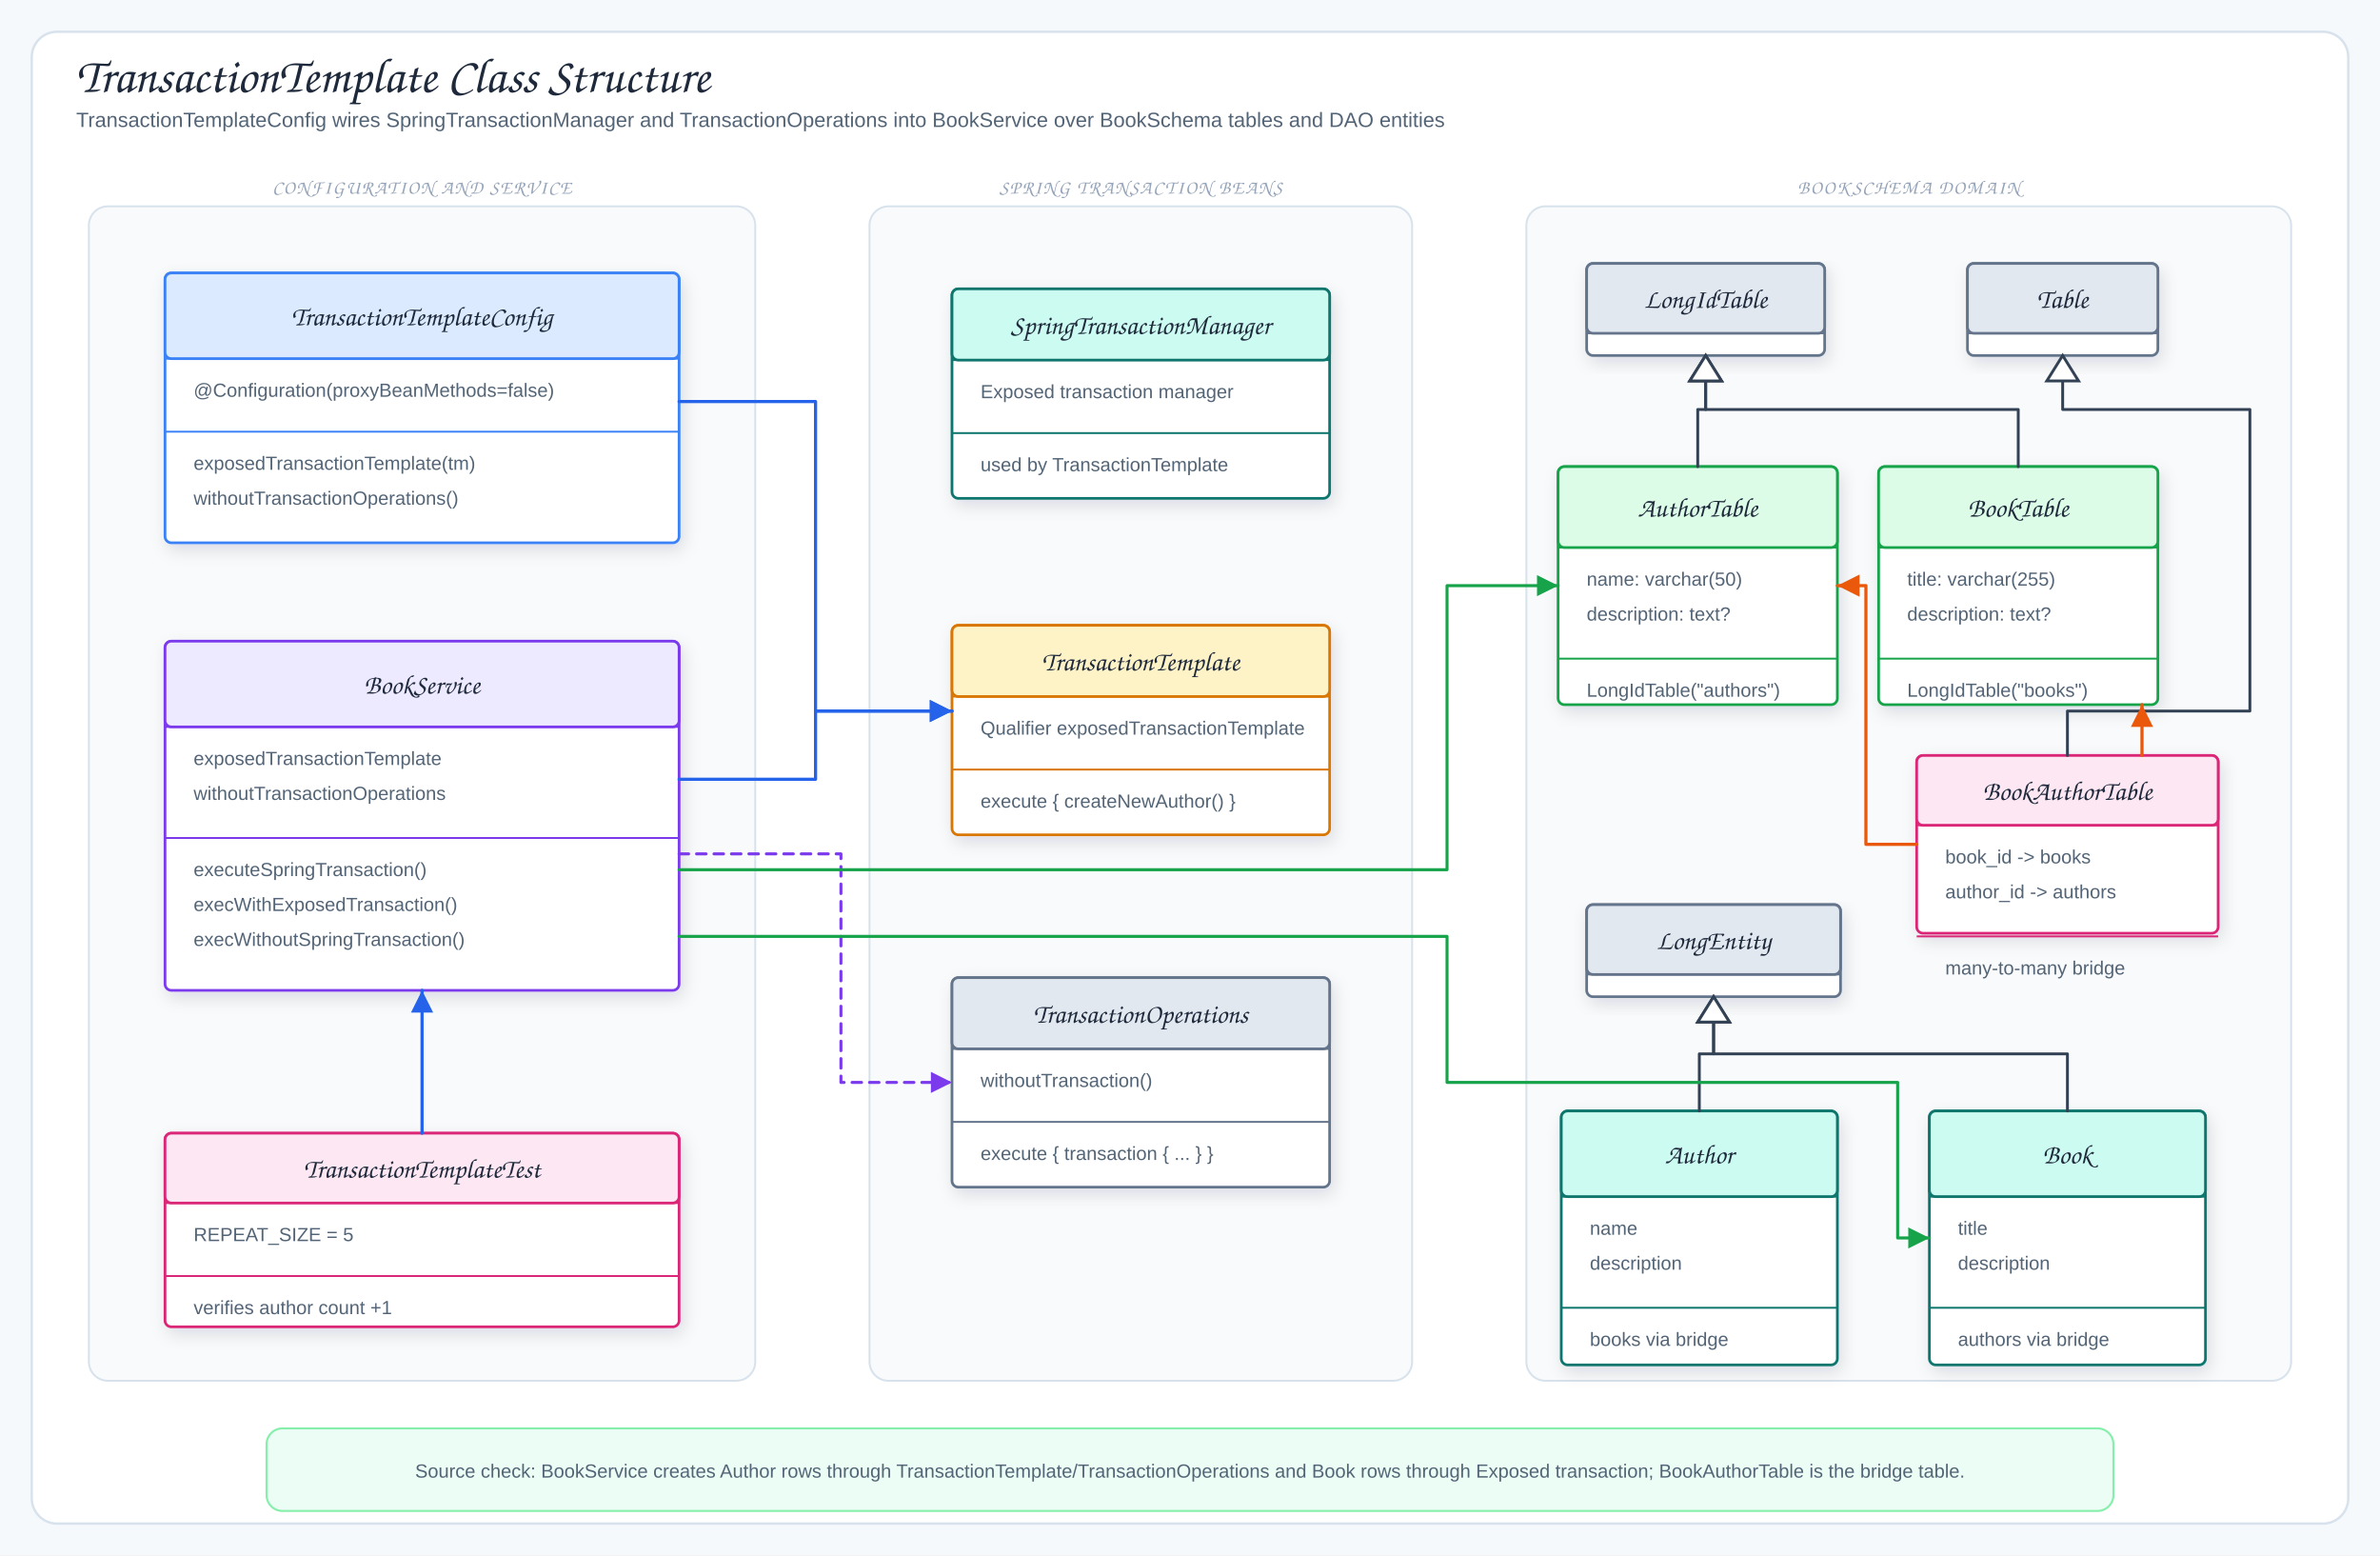
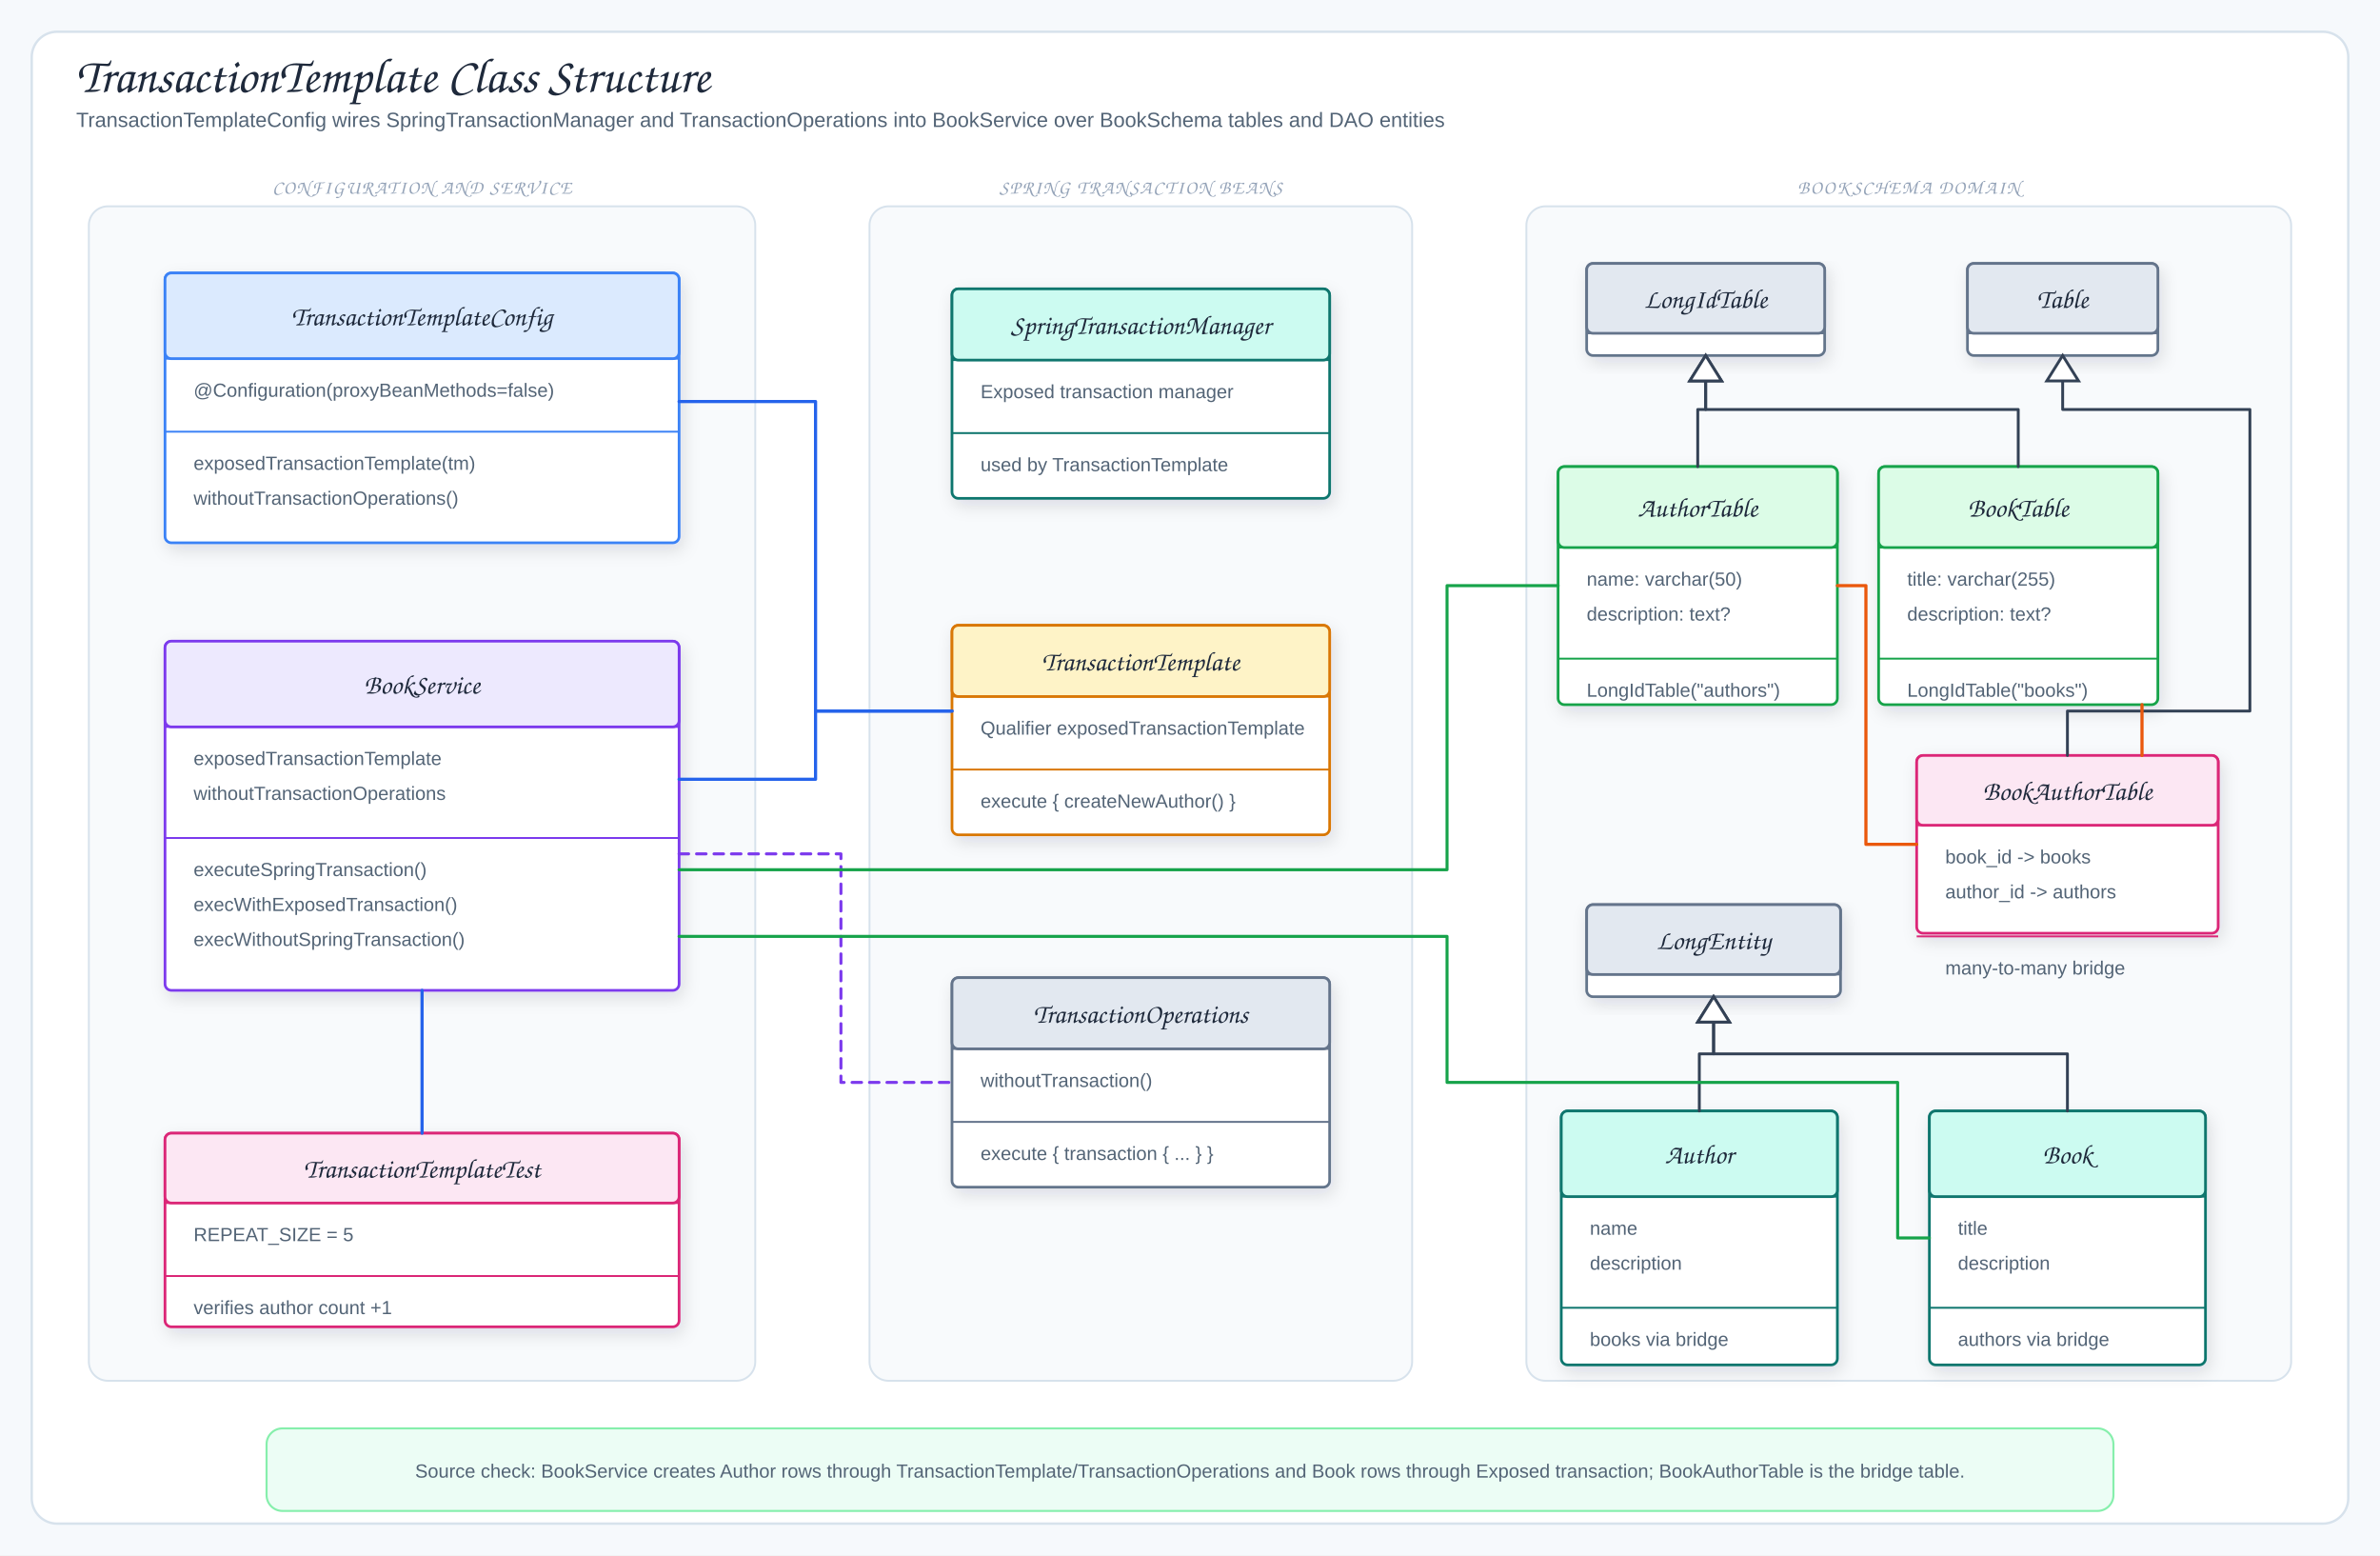
<svg xmlns="http://www.w3.org/2000/svg" viewBox="0 0 1500 980" width="1500" height="980" role="img" aria-label="TransactionTemplate Class Structure">
  <defs>
    <filter id="shadow" x="-10%" y="-10%" width="120%" height="130%">
      <feDropShadow dx="2" dy="4" stdDeviation="5" flood-color="#1f2937" flood-opacity="0.12" />
    </filter>
    <marker id="arrowBlue" markerWidth="9" markerHeight="9" refX="8" refY="4.5" orient="auto">
      <path d="M1,1 L8,4.5 L1,8 Z" fill="#2563eb" />
    </marker>
    <marker id="arrowGreen" markerWidth="9" markerHeight="9" refX="8" refY="4.5" orient="auto">
      <path d="M1,1 L8,4.5 L1,8 Z" fill="#16a34a" />
    </marker>
    <marker id="arrowOrange" markerWidth="9" markerHeight="9" refX="8" refY="4.5" orient="auto">
      <path d="M1,1 L8,4.5 L1,8 Z" fill="#ea580c" />
    </marker>
    <marker id="arrowPurple" markerWidth="9" markerHeight="9" refX="8" refY="4.5" orient="auto">
      <path d="M1,1 L8,4.5 L1,8 Z" fill="#7c3aed" />
    </marker>
    <marker id="arrowGray" markerWidth="9" markerHeight="9" refX="8" refY="4.5" orient="auto">
      <path d="M1,1 L8,4.5 L1,8 Z" fill="#64748b" />
    </marker>
    <style>
.canvas{fill:#f6f9fc}.frame{fill:#fff;stroke:#d7e2ec;stroke-width:1.5}
.title{font-family:"Architects Daughter","Comic Sans MS",cursive;font-size:31px;fill:#1e293b}
.subtitle,.detail{font-family:"Comic Mono","Comic Sans MS","Comic Sans","Comic Neue",Arial,sans-serif;fill:#536476}
.subtitle{font-size:13px}.detail{font-size:12px}.tiny{font-family:"Comic Mono","Comic Sans MS","Comic Sans","Comic Neue",Arial,sans-serif;font-size:10px;fill:#64748b}
.label{font-family:"Architects Daughter","Comic Sans MS",cursive;font-size:16px;fill:#1e293b}
.className{font-family:"Architects Daughter","Comic Sans MS",cursive;font-size:17px;fill:#1e293b}
.panelTitle{font-family:"Architects Daughter","Comic Sans MS",cursive;font-size:12px;letter-spacing:.08em;fill:#94a3b8}
.card,.uml{stroke-width:1.7;filter:url(#shadow)}.panel{fill:#f8fafc;stroke:#d7e2ec;stroke-width:1.2}
- .arrow{fill:none;stroke:#2563eb;stroke-width:2;stroke-linecap:round;stroke-linejoin:round;marker-end:url(#arrowBlue)}
- .mapLine{fill:none;stroke:#16a34a;stroke-width:1.9;stroke-linecap:round;stroke-linejoin:round;marker-end:url(#arrowGreen)}
- .dbUse{fill:none;stroke:#ea580c;stroke-width:2;stroke-linecap:round;stroke-linejoin:round;marker-end:url(#arrowOrange)}
- .runtimeUse{fill:none;stroke:#7c3aed;stroke-width:1.9;stroke-dasharray:6 5;stroke-linecap:round;stroke-linejoin:round;marker-end:url(#arrowPurple)}
- .returnLine{fill:none;stroke:#64748b;stroke-width:1.7;stroke-dasharray:7 5;stroke-linecap:round;stroke-linejoin:round;marker-end:url(#arrowGray)}
+ .arrow{fill:none;stroke:#2563eb;stroke-width:2;stroke-linecap:round;stroke-linejoin:round}
+ .mapLine{fill:none;stroke:#16a34a;stroke-width:1.9;stroke-linecap:round;stroke-linejoin:round}
+ .dbUse{fill:none;stroke:#ea580c;stroke-width:2;stroke-linecap:round;stroke-linejoin:round}
+ .runtimeUse{fill:none;stroke:#7c3aed;stroke-width:1.9;stroke-dasharray:6 5;stroke-linecap:round;stroke-linejoin:round}
+ .returnLine{fill:none;stroke:#64748b;stroke-width:1.7;stroke-dasharray:7 5;stroke-linecap:round;stroke-linejoin:round}
.inherit{fill:none;stroke:#334155;stroke-width:1.8;stroke-linecap:round;stroke-linejoin:round}
.lifeline{stroke:#cbd5e1;stroke-width:1.4;stroke-dasharray:5 6}
</style>
  </defs>
  <rect width="1500" height="980" class="canvas" />
  <rect x="20" y="20" width="1460" height="940" rx="16" class="frame" />
  <text x="48" y="58" class="title">TransactionTemplate Class Structure</text>
  <text x="48" y="80" class="subtitle">TransactionTemplateConfig wires SpringTransactionManager and TransactionOperations into BookService over BookSchema tables and DAO entities</text>
  <rect x="56" y="130" width="420" height="740" rx="12" class="panel" />
  <text x="266" y="122" class="panelTitle" text-anchor="middle">CONFIGURATION AND SERVICE</text>
  <rect x="104" y="172" width="324" height="170" rx="4" fill="#fff" stroke="#3b82f6" class="uml" />
  <rect x="104" y="172" width="324" height="54" rx="4" fill="#dbeafe" stroke="#3b82f6" stroke-width="1.7" />
  <line x1="104" y1="226" x2="428" y2="226" stroke="#3b82f6" stroke-width="1.2" />
  <text x="266" y="205" class="className" text-anchor="middle">TransactionTemplateConfig</text>
  <text x="122" y="250" class="detail">@Configuration(proxyBeanMethods=false)</text>
  <line x1="104" y1="272" x2="428" y2="272" stroke="#3b82f6" stroke-width="1.2" />
  <text x="122" y="296" class="detail">exposedTransactionTemplate(tm)</text>
  <text x="122" y="318" class="detail">withoutTransactionOperations()</text>
  <rect x="104" y="404" width="324" height="220" rx="4" fill="#fff" stroke="#7c3aed" class="uml" />
  <rect x="104" y="404" width="324" height="54" rx="4" fill="#ede9fe" stroke="#7c3aed" stroke-width="1.7" />
  <line x1="104" y1="458" x2="428" y2="458" stroke="#7c3aed" stroke-width="1.2" />
  <text x="266" y="437" class="className" text-anchor="middle">BookService</text>
  <text x="122" y="482" class="detail">exposedTransactionTemplate</text>
  <text x="122" y="504" class="detail">withoutTransactionOperations</text>
  <line x1="104" y1="528" x2="428" y2="528" stroke="#7c3aed" stroke-width="1.2" />
  <text x="122" y="552" class="detail">executeSpringTransaction()</text>
  <text x="122" y="574" class="detail">execWithExposedTransaction()</text>
  <text x="122" y="596" class="detail">execWithoutSpringTransaction()</text>
  <rect x="104" y="714" width="324" height="122" rx="4" fill="#fff" stroke="#db2777" class="uml" />
  <rect x="104" y="714" width="324" height="44" rx="4" fill="#fce7f3" stroke="#db2777" stroke-width="1.7" />
  <line x1="104" y1="758" x2="428" y2="758" stroke="#db2777" stroke-width="1.2" />
  <text x="266" y="742" class="className" text-anchor="middle">TransactionTemplateTest</text>
  <text x="122" y="782" class="detail">REPEAT_SIZE = 5</text>
  <line x1="104" y1="804" x2="428" y2="804" stroke="#db2777" stroke-width="1.2" />
  <text x="122" y="828" class="detail">verifies author count +1</text>
  <rect x="548" y="130" width="342" height="740" rx="12" class="panel" />
  <text x="719" y="122" class="panelTitle" text-anchor="middle">SPRING TRANSACTION BEANS</text>
  <rect x="600" y="182" width="238" height="132" rx="4" fill="#fff" stroke="#0f766e" class="uml" />
  <rect x="600" y="182" width="238" height="44.88" rx="4" fill="#ccfbf1" stroke="#0f766e" stroke-width="1.7" />
  <line x1="600" y1="226.88" x2="838" y2="226.88" stroke="#0f766e" stroke-width="1.2" />
  <text x="719" y="210.44" class="className" text-anchor="middle">SpringTransactionManager</text>
  <text x="618" y="250.88" class="detail">Exposed transaction manager</text>
  <line x1="600" y1="272.88" x2="838" y2="272.88" stroke="#0f766e" stroke-width="1.2" />
  <text x="618" y="296.88" class="detail">used by TransactionTemplate</text>
  <rect x="600" y="394" width="238" height="132" rx="4" fill="#fff" stroke="#d97706" class="uml" />
  <rect x="600" y="394" width="238" height="44.88" rx="4" fill="#fef3c7" stroke="#d97706" stroke-width="1.7" />
  <line x1="600" y1="438.88" x2="838" y2="438.88" stroke="#d97706" stroke-width="1.2" />
  <text x="719" y="422.44" class="className" text-anchor="middle">TransactionTemplate</text>
  <text x="618" y="462.88" class="detail">Qualifier exposedTransactionTemplate</text>
  <line x1="600" y1="484.88" x2="838" y2="484.88" stroke="#d97706" stroke-width="1.2" />
  <text x="618" y="508.88" class="detail">execute { createNewAuthor() }</text>
  <rect x="600" y="616" width="238" height="132" rx="4" fill="#fff" stroke="#64748b" class="uml" />
  <rect x="600" y="616" width="238" height="44.88" rx="4" fill="#e2e8f0" stroke="#64748b" stroke-width="1.7" />
  <line x1="600" y1="660.88" x2="838" y2="660.88" stroke="#64748b" stroke-width="1.2" />
  <text x="719" y="644.44" class="className" text-anchor="middle">TransactionOperations</text>
  <text x="618" y="684.88" class="detail">withoutTransaction()</text>
  <line x1="600" y1="706.88" x2="838" y2="706.88" stroke="#64748b" stroke-width="1.2" />
  <text x="618" y="730.88" class="detail">execute { transaction { ... } }</text>
  <rect x="962" y="130" width="482" height="740" rx="12" class="panel" />
  <text x="1203" y="122" class="panelTitle" text-anchor="middle">BOOKSCHEMA DOMAIN</text>
  <rect x="1000" y="166" width="150" height="58" rx="4" fill="#fff" stroke="#64748b" class="uml" />
  <rect x="1000" y="166" width="150" height="44" rx="4" fill="#e2e8f0" stroke="#64748b" stroke-width="1.7" />
  <line x1="1000" y1="210" x2="1150" y2="210" stroke="#64748b" stroke-width="1.2" />
  <text x="1075" y="194" class="className" text-anchor="middle">LongIdTable</text>
  <rect x="1240" y="166" width="120" height="58" rx="4" fill="#fff" stroke="#64748b" class="uml" />
  <rect x="1240" y="166" width="120" height="44" rx="4" fill="#e2e8f0" stroke="#64748b" stroke-width="1.7" />
  <line x1="1240" y1="210" x2="1360" y2="210" stroke="#64748b" stroke-width="1.2" />
  <text x="1300" y="194" class="className" text-anchor="middle">Table</text>
  <rect x="982" y="294" width="176" height="150" rx="4" fill="#fff" stroke="#16a34a" class="uml" />
  <rect x="982" y="294" width="176" height="51" rx="4" fill="#dcfce7" stroke="#16a34a" stroke-width="1.7" />
  <line x1="982" y1="345" x2="1158" y2="345" stroke="#16a34a" stroke-width="1.2" />
  <text x="1070" y="325.5" class="className" text-anchor="middle">AuthorTable</text>
  <text x="1000" y="369" class="detail">name: varchar(50)</text>
  <text x="1000" y="391" class="detail">description: text?</text>
  <line x1="982" y1="415" x2="1158" y2="415" stroke="#16a34a" stroke-width="1.2" />
  <text x="1000" y="439" class="detail">LongIdTable("authors")</text>
  <rect x="1184" y="294" width="176" height="150" rx="4" fill="#fff" stroke="#16a34a" class="uml" />
  <rect x="1184" y="294" width="176" height="51" rx="4" fill="#dcfce7" stroke="#16a34a" stroke-width="1.7" />
  <line x1="1184" y1="345" x2="1360" y2="345" stroke="#16a34a" stroke-width="1.2" />
  <text x="1272" y="325.5" class="className" text-anchor="middle">BookTable</text>
  <text x="1202" y="369" class="detail">title: varchar(255)</text>
  <text x="1202" y="391" class="detail">description: text?</text>
  <line x1="1184" y1="415" x2="1360" y2="415" stroke="#16a34a" stroke-width="1.2" />
  <text x="1202" y="439" class="detail">LongIdTable("books")</text>
  <rect x="1208" y="476" width="190" height="112" rx="4" fill="#fff" stroke="#db2777" class="uml" />
  <rect x="1208" y="476" width="190" height="44" rx="4" fill="#fce7f3" stroke="#db2777" stroke-width="1.7" />
  <line x1="1208" y1="520" x2="1398" y2="520" stroke="#db2777" stroke-width="1.2" />
  <text x="1303" y="504" class="className" text-anchor="middle">BookAuthorTable</text>
  <text x="1226" y="544" class="detail">book_id -&gt; books</text>
  <text x="1226" y="566" class="detail">author_id -&gt; authors</text>
  <line x1="1208" y1="590" x2="1398" y2="590" stroke="#db2777" stroke-width="1.2" />
  <text x="1226" y="614" class="detail">many-to-many bridge</text>
  <rect x="1000" y="570" width="160" height="58" rx="4" fill="#fff" stroke="#64748b" class="uml" />
  <rect x="1000" y="570" width="160" height="44" rx="4" fill="#e2e8f0" stroke="#64748b" stroke-width="1.7" />
  <line x1="1000" y1="614" x2="1160" y2="614" stroke="#64748b" stroke-width="1.2" />
  <text x="1080" y="598" class="className" text-anchor="middle">LongEntity</text>
  <rect x="984" y="700" width="174" height="160" rx="4" fill="#fff" stroke="#0f766e" class="uml" />
  <rect x="984" y="700" width="174" height="54" rx="4" fill="#ccfbf1" stroke="#0f766e" stroke-width="1.7" />
  <line x1="984" y1="754" x2="1158" y2="754" stroke="#0f766e" stroke-width="1.2" />
  <text x="1071" y="733" class="className" text-anchor="middle">Author</text>
  <text x="1002" y="778" class="detail">name</text>
  <text x="1002" y="800" class="detail">description</text>
  <line x1="984" y1="824" x2="1158" y2="824" stroke="#0f766e" stroke-width="1.2" />
  <text x="1002" y="848" class="detail">books via bridge</text>
  <rect x="1216" y="700" width="174" height="160" rx="4" fill="#fff" stroke="#0f766e" class="uml" />
  <rect x="1216" y="700" width="174" height="54" rx="4" fill="#ccfbf1" stroke="#0f766e" stroke-width="1.7" />
  <line x1="1216" y1="754" x2="1390" y2="754" stroke="#0f766e" stroke-width="1.2" />
  <text x="1303" y="733" class="className" text-anchor="middle">Book</text>
  <text x="1234" y="778" class="detail">title</text>
  <text x="1234" y="800" class="detail">description</text>
  <line x1="1216" y1="824" x2="1390" y2="824" stroke="#0f766e" stroke-width="1.2" />
  <text x="1234" y="848" class="detail">authors via bridge</text>
  <path d="M1070,294 L1070,258 L1075,258 L1075,240" class="inherit" />
  <path d="M1075,224 L1065,240 L1085,240 Z" fill="#fff" stroke="#334155" stroke-width="1.8" />
  <path d="M1272,294 L1272,258 L1075,258 L1075,240" class="inherit" />
  <path d="M1075,224 L1065,240 L1085,240 Z" fill="#fff" stroke="#334155" stroke-width="1.8" />
  <path d="M1303,476 L1303,448 L1418,448 L1418,258 L1300,258 L1300,240" class="inherit" />
  <path d="M1300,224 L1290,240 L1310,240 Z" fill="#fff" stroke="#334155" stroke-width="1.8" />
  <path d="M1071,700 L1071,664 L1080,664 L1080,644" class="inherit" />
  <path d="M1080,628 L1070,644 L1090,644 Z" fill="#fff" stroke="#334155" stroke-width="1.8" />
  <path d="M1303,700 L1303,664 L1080,664 L1080,644" class="inherit" />
  <path d="M1080,628 L1070,644 L1090,644 Z" fill="#fff" stroke="#334155" stroke-width="1.8" />
  <path d="M428,253 L514,253 L514,448 L600,448" class="arrow" />
  <path d="M428,491 L514,491 L514,448 L600,448" class="arrow" />
  <path d="M428,538 L530,538 L530,682 L600,682" class="runtimeUse" />
  <path d="M266,714 L266,624" class="arrow" />
  <path d="M428,548 L912,548 L912,369 L982,369" class="mapLine" />
  <path d="M428,590 L912,590 L912,682 L1196,682 L1196,780 L1216,780" class="mapLine" />
  <path d="M1208,532 L1176,532 L1176,369 L1158,369" class="dbUse" />
  <path d="M1350,476 L1350,444" class="dbUse" />
  <rect x="168" y="900" width="1164" height="52" rx="10" fill="#ecfdf5" stroke="#86efac" stroke-width="1.3" />
  <text x="750" y="931" class="detail" text-anchor="middle">Source check: BookService creates Author rows through TransactionTemplate/TransactionOperations and Book rows through Exposed transaction; BookAuthorTable is the bridge table.</text>
</svg>
